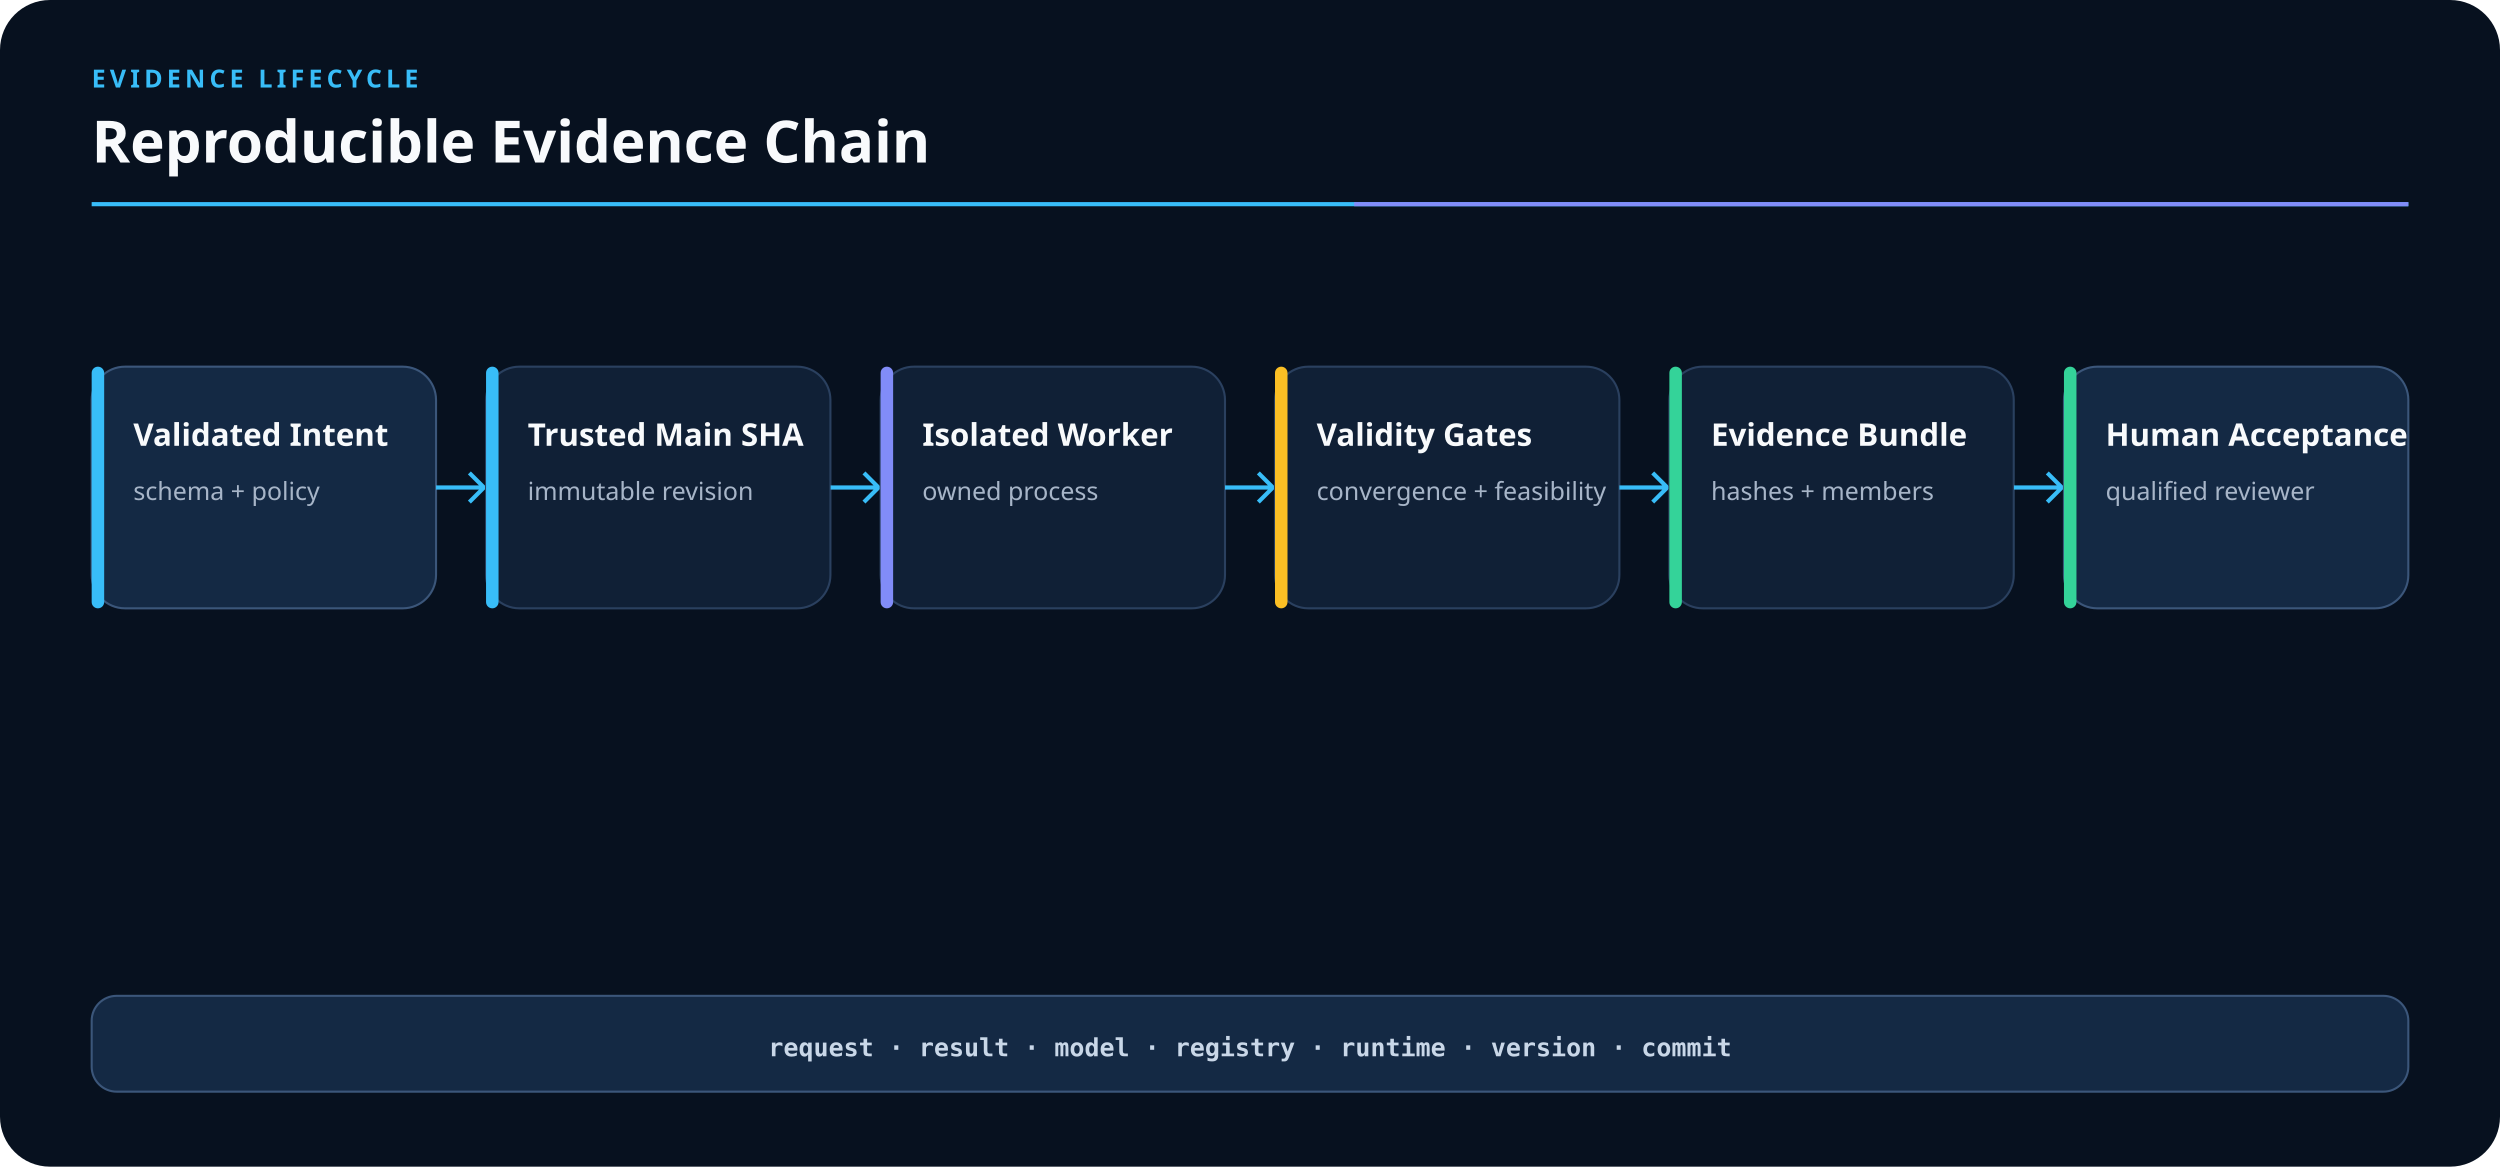
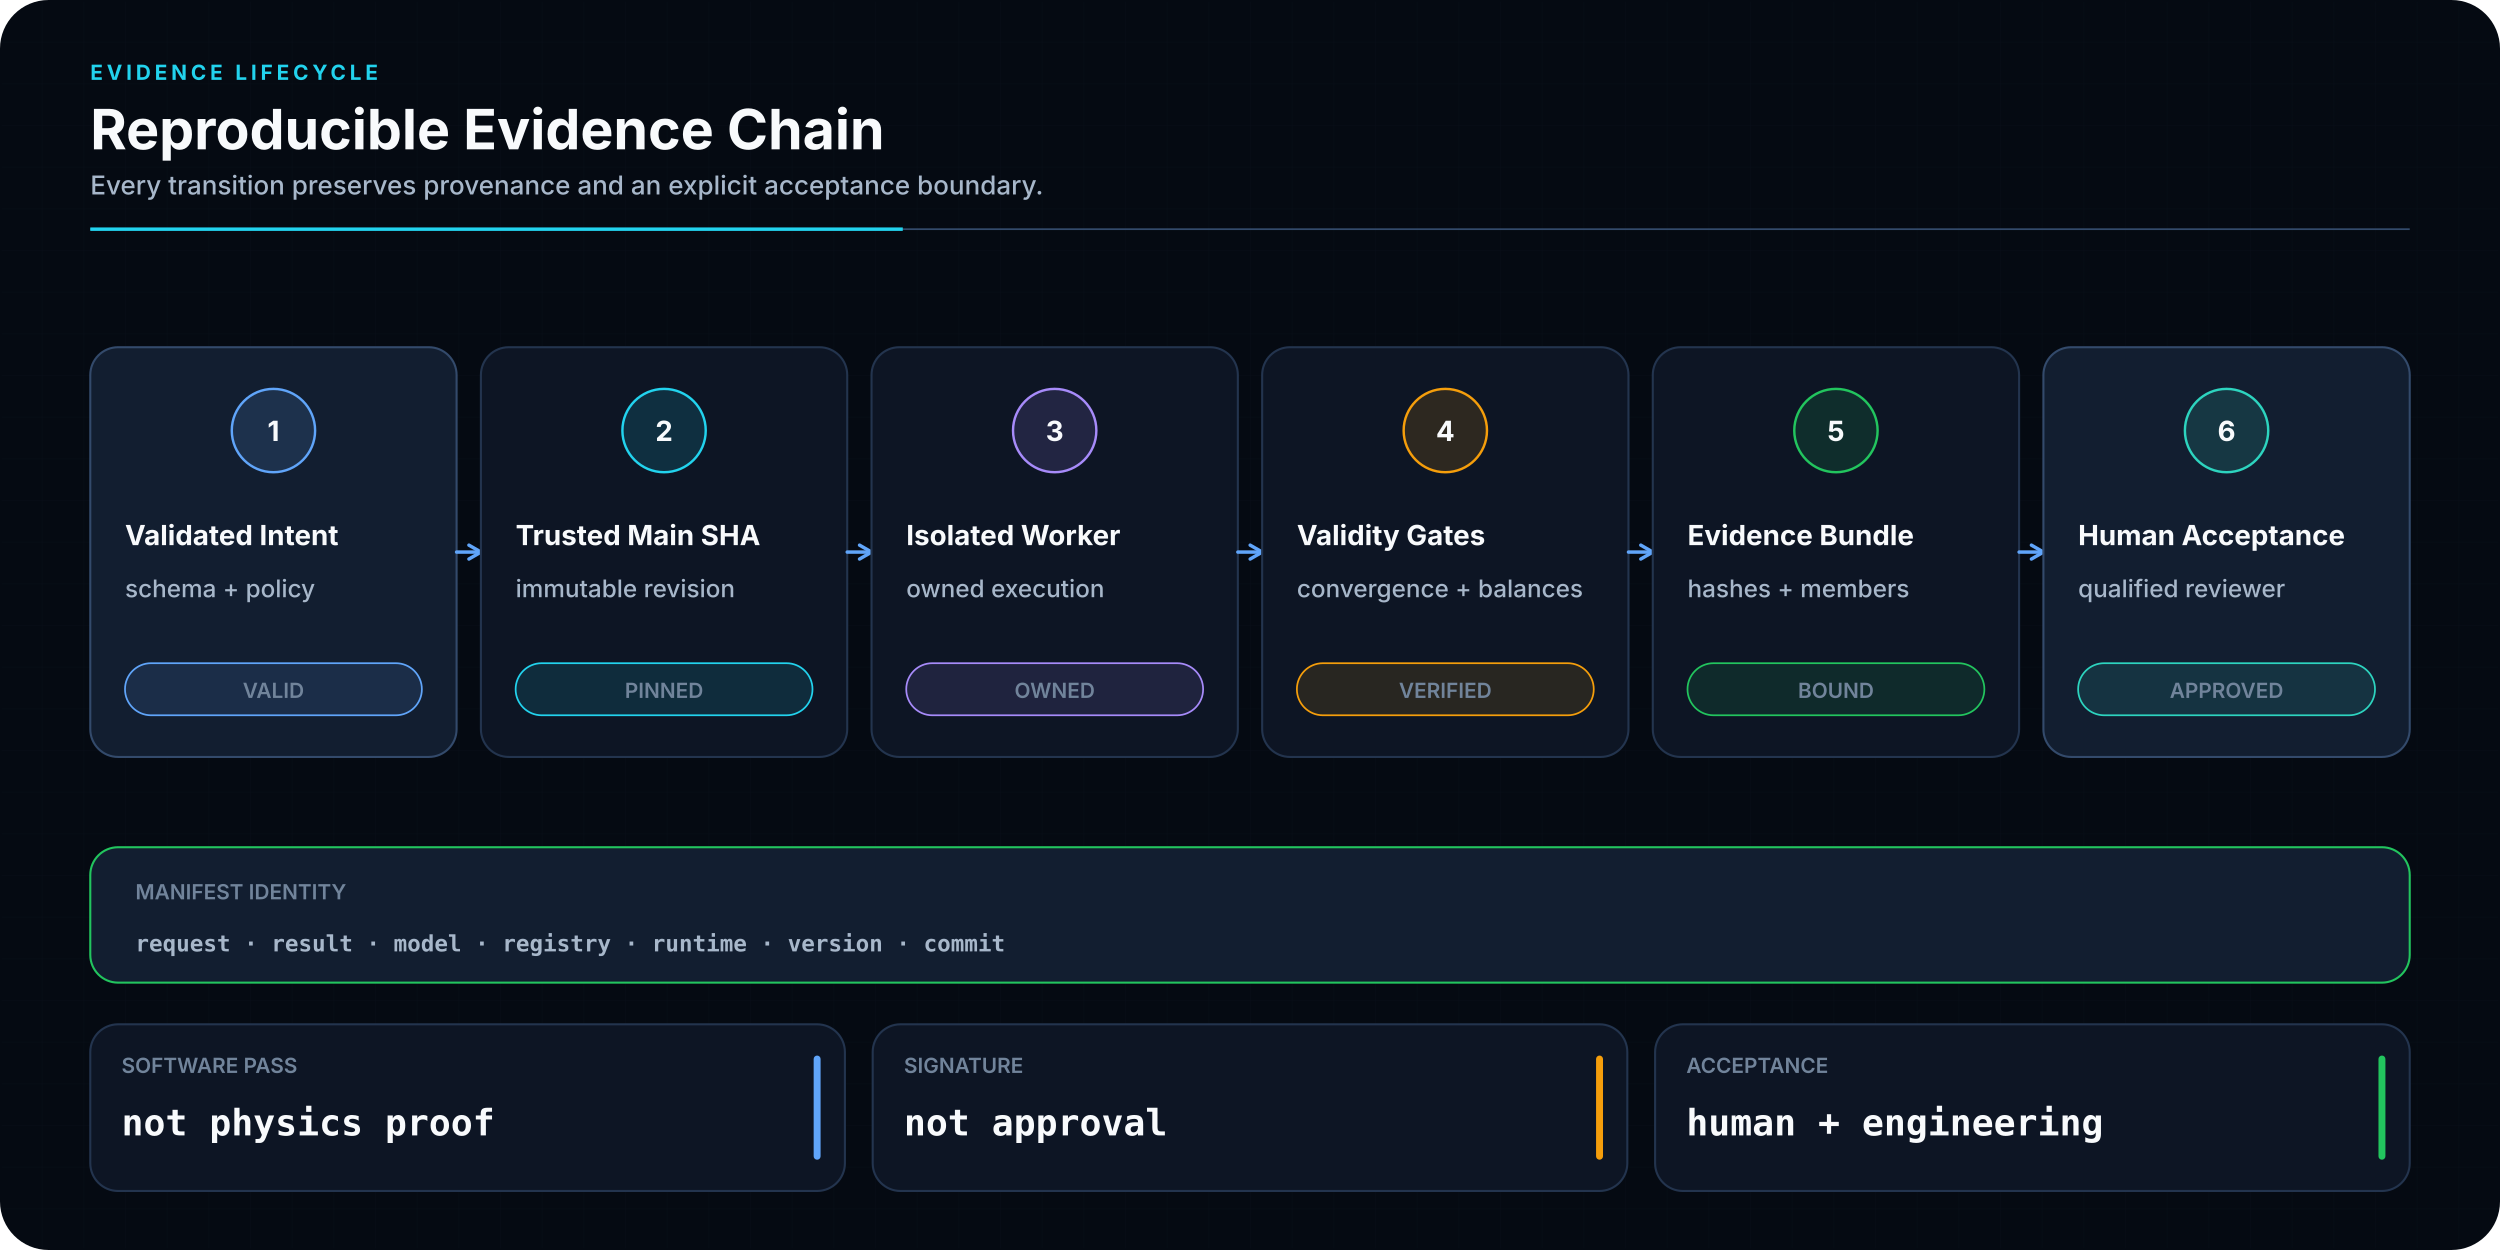
- <svg xmlns="http://www.w3.org/2000/svg" viewBox="0 0 1200 560" role="img" aria-labelledby="title desc">
-   <style>.h{font:700 28px system-ui,sans-serif;fill:#F8FAFC}.e{font:700 12px system-ui,sans-serif;fill:#38BDF8;letter-spacing:2px}.l{font:650 15px system-ui,sans-serif;fill:#F8FAFC}.s{font:500 12px system-ui,sans-serif;fill:#A7B5C8}.m{font:600 12px monospace;fill:#C9D7E8}.c{fill:#102036;stroke:#2A405F}.d{fill:#142944;stroke:#3B567A}</style>
-   <rect width="1200" height="560" rx="24" fill="#07111F" />
-   <text x="44" y="42" class="e">EVIDENCE LIFECYCLE</text>
-   <text x="44" y="78" class="h">Reproducible Evidence Chain</text>
-   <path d="M44 98H1156" stroke="#38BDF8" stroke-width="2" />
-   <path d="M650 98H1156" stroke="#818CF8" stroke-width="2" />
-   <rect x="44.0" y="176" width="165.3" height="116" rx="16" class="d" />
-   <rect x="44.0" y="176" width="6" height="116" rx="3" fill="#38BDF8" />
-   <text x="64.0" y="214" class="l">Validated Intent</text>
-   <text x="64.0" y="240" class="s">schema + policy</text>
-   <path d="M209.3 234.0h23m-7-7 7 7-7 7" fill="none" stroke="#38BDF8" stroke-width="2" />
-   <rect x="233.3" y="176" width="165.3" height="116" rx="16" class="c" />
-   <rect x="233.3" y="176" width="6" height="116" rx="3" fill="#38BDF8" />
-   <text x="253.3" y="214" class="l">Trusted Main SHA</text>
-   <text x="253.3" y="240" class="s">immutable revision</text>
-   <path d="M398.7 234.0h23m-7-7 7 7-7 7" fill="none" stroke="#38BDF8" stroke-width="2" />
-   <rect x="422.7" y="176" width="165.3" height="116" rx="16" class="c" />
-   <rect x="422.7" y="176" width="6" height="116" rx="3" fill="#818CF8" />
-   <text x="442.7" y="214" class="l">Isolated Worker</text>
-   <text x="442.7" y="240" class="s">owned process</text>
-   <path d="M588.0 234.0h23m-7-7 7 7-7 7" fill="none" stroke="#38BDF8" stroke-width="2" />
-   <rect x="612.0" y="176" width="165.3" height="116" rx="16" class="c" />
-   <rect x="612.0" y="176" width="6" height="116" rx="3" fill="#FBBF24" />
-   <text x="632.0" y="214" class="l">Validity Gates</text>
-   <text x="632.0" y="240" class="s">convergence + feasibility</text>
-   <path d="M777.3 234.0h23m-7-7 7 7-7 7" fill="none" stroke="#38BDF8" stroke-width="2" />
-   <rect x="801.3" y="176" width="165.3" height="116" rx="16" class="c" />
-   <rect x="801.3" y="176" width="6" height="116" rx="3" fill="#34D399" />
-   <text x="821.3" y="214" class="l">Evidence Bundle</text>
-   <text x="821.3" y="240" class="s">hashes + members</text>
-   <path d="M966.7 234.0h23m-7-7 7 7-7 7" fill="none" stroke="#38BDF8" stroke-width="2" />
-   <rect x="990.7" y="176" width="165.3" height="116" rx="16" class="d" />
-   <rect x="990.7" y="176" width="6" height="116" rx="3" fill="#34D399" />
-   <text x="1010.7" y="214" class="l">Human Acceptance</text>
-   <text x="1010.7" y="240" class="s">qualified reviewer</text>
-   <rect x="44" y="478" width="1112" height="46" rx="12" class="d" />
-   <text x="600" y="507" class="m" text-anchor="middle">request · result · model · registry · runtime · version · commit</text>
+ <svg xmlns="http://www.w3.org/2000/svg" viewBox="0 0 1440 720" role="img" aria-labelledby="title desc" data-design-system="ui-ux-pro-max" data-visual-version="3">
+   <style>
+ .txt{font-family:Inter,"Segoe UI",Arial,sans-serif;fill:#F8FAFC}
+ .mono{font-family:"JetBrains Mono",Consolas,monospace;fill:#A7B7CA}
+ .eyebrow{font-family:Inter,"Segoe UI",Arial,sans-serif;font-size:12px;font-weight:700;letter-spacing:2.2px;fill:#22D3EE}
+ .title{font-family:Inter,"Segoe UI",Arial,sans-serif;font-size:32px;font-weight:700;fill:#F8FAFC}
+ .subtitle{font-family:Inter,"Segoe UI",Arial,sans-serif;font-size:15px;font-weight:500;fill:#A7B7CA}
+ .label{font-family:Inter,"Segoe UI",Arial,sans-serif;font-size:16px;font-weight:700;fill:#F8FAFC}
+ .body{font-family:Inter,"Segoe UI",Arial,sans-serif;font-size:14px;font-weight:500;fill:#A7B7CA}
+ .small{font-family:Inter,"Segoe UI",Arial,sans-serif;font-size:12px;font-weight:600;fill:#71849B}
+ .code{font-family:"JetBrains Mono",Consolas,monospace;font-size:13px;font-weight:600;fill:#A7B7CA}
+ .value{font-family:"JetBrains Mono",Consolas,monospace;font-size:21px;font-weight:700;fill:#F8FAFC}
+ .panel{fill:#0D1524;stroke:#23344E;stroke-width:1.2}
+ .panel2{fill:#121E30;stroke:#334A6B;stroke-width:1.2}
+ .gridline{stroke:#23344E;stroke-width:1;opacity:.55}
+ .arrow{fill:none;stroke:#60A5FA;stroke-width:2;stroke-linecap:round;stroke-linejoin:round}
+ .arrow2{fill:none;stroke:#22D3EE;stroke-width:2;stroke-linecap:round;stroke-linejoin:round}
+ </style>
+   <rect width="1440" height="720" rx="28" fill="#050A12" />
+   <defs>
+     <pattern id="microgrid" width="24" height="24" patternUnits="userSpaceOnUse">
+       <path d="M24 0H0V24" fill="none" stroke="#23344E" stroke-width=".6" opacity=".22" />
+     </pattern>
+   </defs>
+   <rect x="1" y="1" width="1438" height="718" rx="27" fill="url(#microgrid)" opacity=".45" />
+   <text x="52" y="46" class="eyebrow">EVIDENCE LIFECYCLE</text>
+   <text x="52" y="86" class="title">Reproducible Evidence Chain</text>
+   <text x="52" y="112" class="subtitle">Every transition preserves provenance and an explicit acceptance boundary.</text>
+   <path d="M52 132H1388" stroke="#334A6B" stroke-width="1" />
+   <path d="M52 132H520" stroke="#22D3EE" stroke-width="2" />
+   <rect x="52.0" y="200" width="211.0" height="236" rx="16" class="panel2" />
+   <circle cx="157.5" cy="248" r="24" fill="#60A5FA" fill-opacity=".14" stroke="#60A5FA" stroke-width="1.4" />
+   <text x="157.5" y="254" class="label" text-anchor="middle">1</text>
+   <text x="72.0" y="314" class="label">Validated Intent</text>
+   <text x="72.0" y="344" class="body">
+     <tspan x="72.0" dy="0">schema + policy</tspan>
+   </text>
+   <rect x="72.0" y="382" width="171.0" height="30" rx="15" fill="#60A5FA" fill-opacity=".12" stroke="#60A5FA" stroke-width="1" />
+   <text x="157.5" y="402" class="small" text-anchor="middle" fill="#F8FAFC">VALID</text>
+   <path d="M263.0 318L277.0 318" fill="none" stroke="#60A5FA" stroke-width="2" stroke-linecap="round" />
+   <path d="M277.0 318L270.1 322.0M277.0 318L270.1 314.0" fill="none" stroke="#60A5FA" stroke-width="2" stroke-linecap="round" />
+   <rect x="277.0" y="200" width="211.0" height="236" rx="16" class="panel" />
+   <circle cx="382.5" cy="248" r="24" fill="#22D3EE" fill-opacity=".14" stroke="#22D3EE" stroke-width="1.4" />
+   <text x="382.5" y="254" class="label" text-anchor="middle">2</text>
+   <text x="297.0" y="314" class="label">Trusted Main SHA</text>
+   <text x="297.0" y="344" class="body">
+     <tspan x="297.0" dy="0">immutable revision</tspan>
+   </text>
+   <rect x="297.0" y="382" width="171.0" height="30" rx="15" fill="#22D3EE" fill-opacity=".12" stroke="#22D3EE" stroke-width="1" />
+   <text x="382.5" y="402" class="small" text-anchor="middle" fill="#F8FAFC">PINNED</text>
+   <path d="M488.0 318L502.0 318" fill="none" stroke="#60A5FA" stroke-width="2" stroke-linecap="round" />
+   <path d="M502.0 318L495.1 322.0M502.0 318L495.1 314.0" fill="none" stroke="#60A5FA" stroke-width="2" stroke-linecap="round" />
+   <rect x="502.0" y="200" width="211.0" height="236" rx="16" class="panel" />
+   <circle cx="607.5" cy="248" r="24" fill="#A78BFA" fill-opacity=".14" stroke="#A78BFA" stroke-width="1.4" />
+   <text x="607.5" y="254" class="label" text-anchor="middle">3</text>
+   <text x="522.0" y="314" class="label">Isolated Worker</text>
+   <text x="522.0" y="344" class="body">
+     <tspan x="522.0" dy="0">owned execution</tspan>
+   </text>
+   <rect x="522.0" y="382" width="171.0" height="30" rx="15" fill="#A78BFA" fill-opacity=".12" stroke="#A78BFA" stroke-width="1" />
+   <text x="607.5" y="402" class="small" text-anchor="middle" fill="#F8FAFC">OWNED</text>
+   <path d="M713.0 318L727.0 318" fill="none" stroke="#60A5FA" stroke-width="2" stroke-linecap="round" />
+   <path d="M727.0 318L720.1 322.0M727.0 318L720.1 314.0" fill="none" stroke="#60A5FA" stroke-width="2" stroke-linecap="round" />
+   <rect x="727.0" y="200" width="211.0" height="236" rx="16" class="panel" />
+   <circle cx="832.5" cy="248" r="24" fill="#F59E0B" fill-opacity=".14" stroke="#F59E0B" stroke-width="1.4" />
+   <text x="832.5" y="254" class="label" text-anchor="middle">4</text>
+   <text x="747.0" y="314" class="label">Validity Gates</text>
+   <text x="747.0" y="344" class="body">
+     <tspan x="747.0" dy="0">convergence + balances</tspan>
+   </text>
+   <rect x="747.0" y="382" width="171.0" height="30" rx="15" fill="#F59E0B" fill-opacity=".12" stroke="#F59E0B" stroke-width="1" />
+   <text x="832.5" y="402" class="small" text-anchor="middle" fill="#F8FAFC">VERIFIED</text>
+   <path d="M938.0 318L952.0 318" fill="none" stroke="#60A5FA" stroke-width="2" stroke-linecap="round" />
+   <path d="M952.0 318L945.1 322.0M952.0 318L945.1 314.0" fill="none" stroke="#60A5FA" stroke-width="2" stroke-linecap="round" />
+   <rect x="952.0" y="200" width="211.0" height="236" rx="16" class="panel" />
+   <circle cx="1057.5" cy="248" r="24" fill="#22C55E" fill-opacity=".14" stroke="#22C55E" stroke-width="1.4" />
+   <text x="1057.5" y="254" class="label" text-anchor="middle">5</text>
+   <text x="972.0" y="314" class="label">Evidence Bundle</text>
+   <text x="972.0" y="344" class="body">
+     <tspan x="972.0" dy="0">hashes + members</tspan>
+   </text>
+   <rect x="972.0" y="382" width="171.0" height="30" rx="15" fill="#22C55E" fill-opacity=".12" stroke="#22C55E" stroke-width="1" />
+   <text x="1057.5" y="402" class="small" text-anchor="middle" fill="#F8FAFC">BOUND</text>
+   <path d="M1163.0 318L1177.0 318" fill="none" stroke="#60A5FA" stroke-width="2" stroke-linecap="round" />
+   <path d="M1177.0 318L1170.1 322.0M1177.0 318L1170.1 314.0" fill="none" stroke="#60A5FA" stroke-width="2" stroke-linecap="round" />
+   <rect x="1177.0" y="200" width="211.0" height="236" rx="16" class="panel2" />
+   <circle cx="1282.5" cy="248" r="24" fill="#2DD4BF" fill-opacity=".14" stroke="#2DD4BF" stroke-width="1.4" />
+   <text x="1282.5" y="254" class="label" text-anchor="middle">6</text>
+   <text x="1197.0" y="314" class="label">Human Acceptance</text>
+   <text x="1197.0" y="344" class="body">
+     <tspan x="1197.0" dy="0">qualified reviewer</tspan>
+   </text>
+   <rect x="1197.0" y="382" width="171.0" height="30" rx="15" fill="#2DD4BF" fill-opacity=".12" stroke="#2DD4BF" stroke-width="1" />
+   <text x="1282.5" y="402" class="small" text-anchor="middle" fill="#F8FAFC">APPROVED</text>
+   <rect x="52" y="488" width="1336" height="78" rx="16" fill="#121E30" stroke="#22C55E" stroke-width="1.2" />
+   <text x="78" y="518" class="small">MANIFEST IDENTITY</text>
+   <text x="78" y="548" class="code">request · result · model · registry · runtime · version · commit</text>
+   <rect x="52.0" y="590" width="434.667" height="96" rx="16" class="panel" />
+   <text x="70.0" y="618" class="small">SOFTWARE PASS</text>
+   <text x="70.0" y="654" class="value">not physics proof</text>
+   <rect x="468.667" y="608" width="4" height="60" rx="2" fill="#60A5FA" />
+   <rect x="502.667" y="590" width="434.667" height="96" rx="16" class="panel" />
+   <text x="520.667" y="618" class="small">SIGNATURE</text>
+   <text x="520.667" y="654" class="value">not approval</text>
+   <rect x="919.333" y="608" width="4" height="60" rx="2" fill="#F59E0B" />
+   <rect x="953.333" y="590" width="434.667" height="96" rx="16" class="panel" />
+   <text x="971.333" y="618" class="small">ACCEPTANCE</text>
+   <text x="971.333" y="654" class="value">human + engineering</text>
+   <rect x="1370.0" y="608" width="4" height="60" rx="2" fill="#22C55E" />
</svg>
